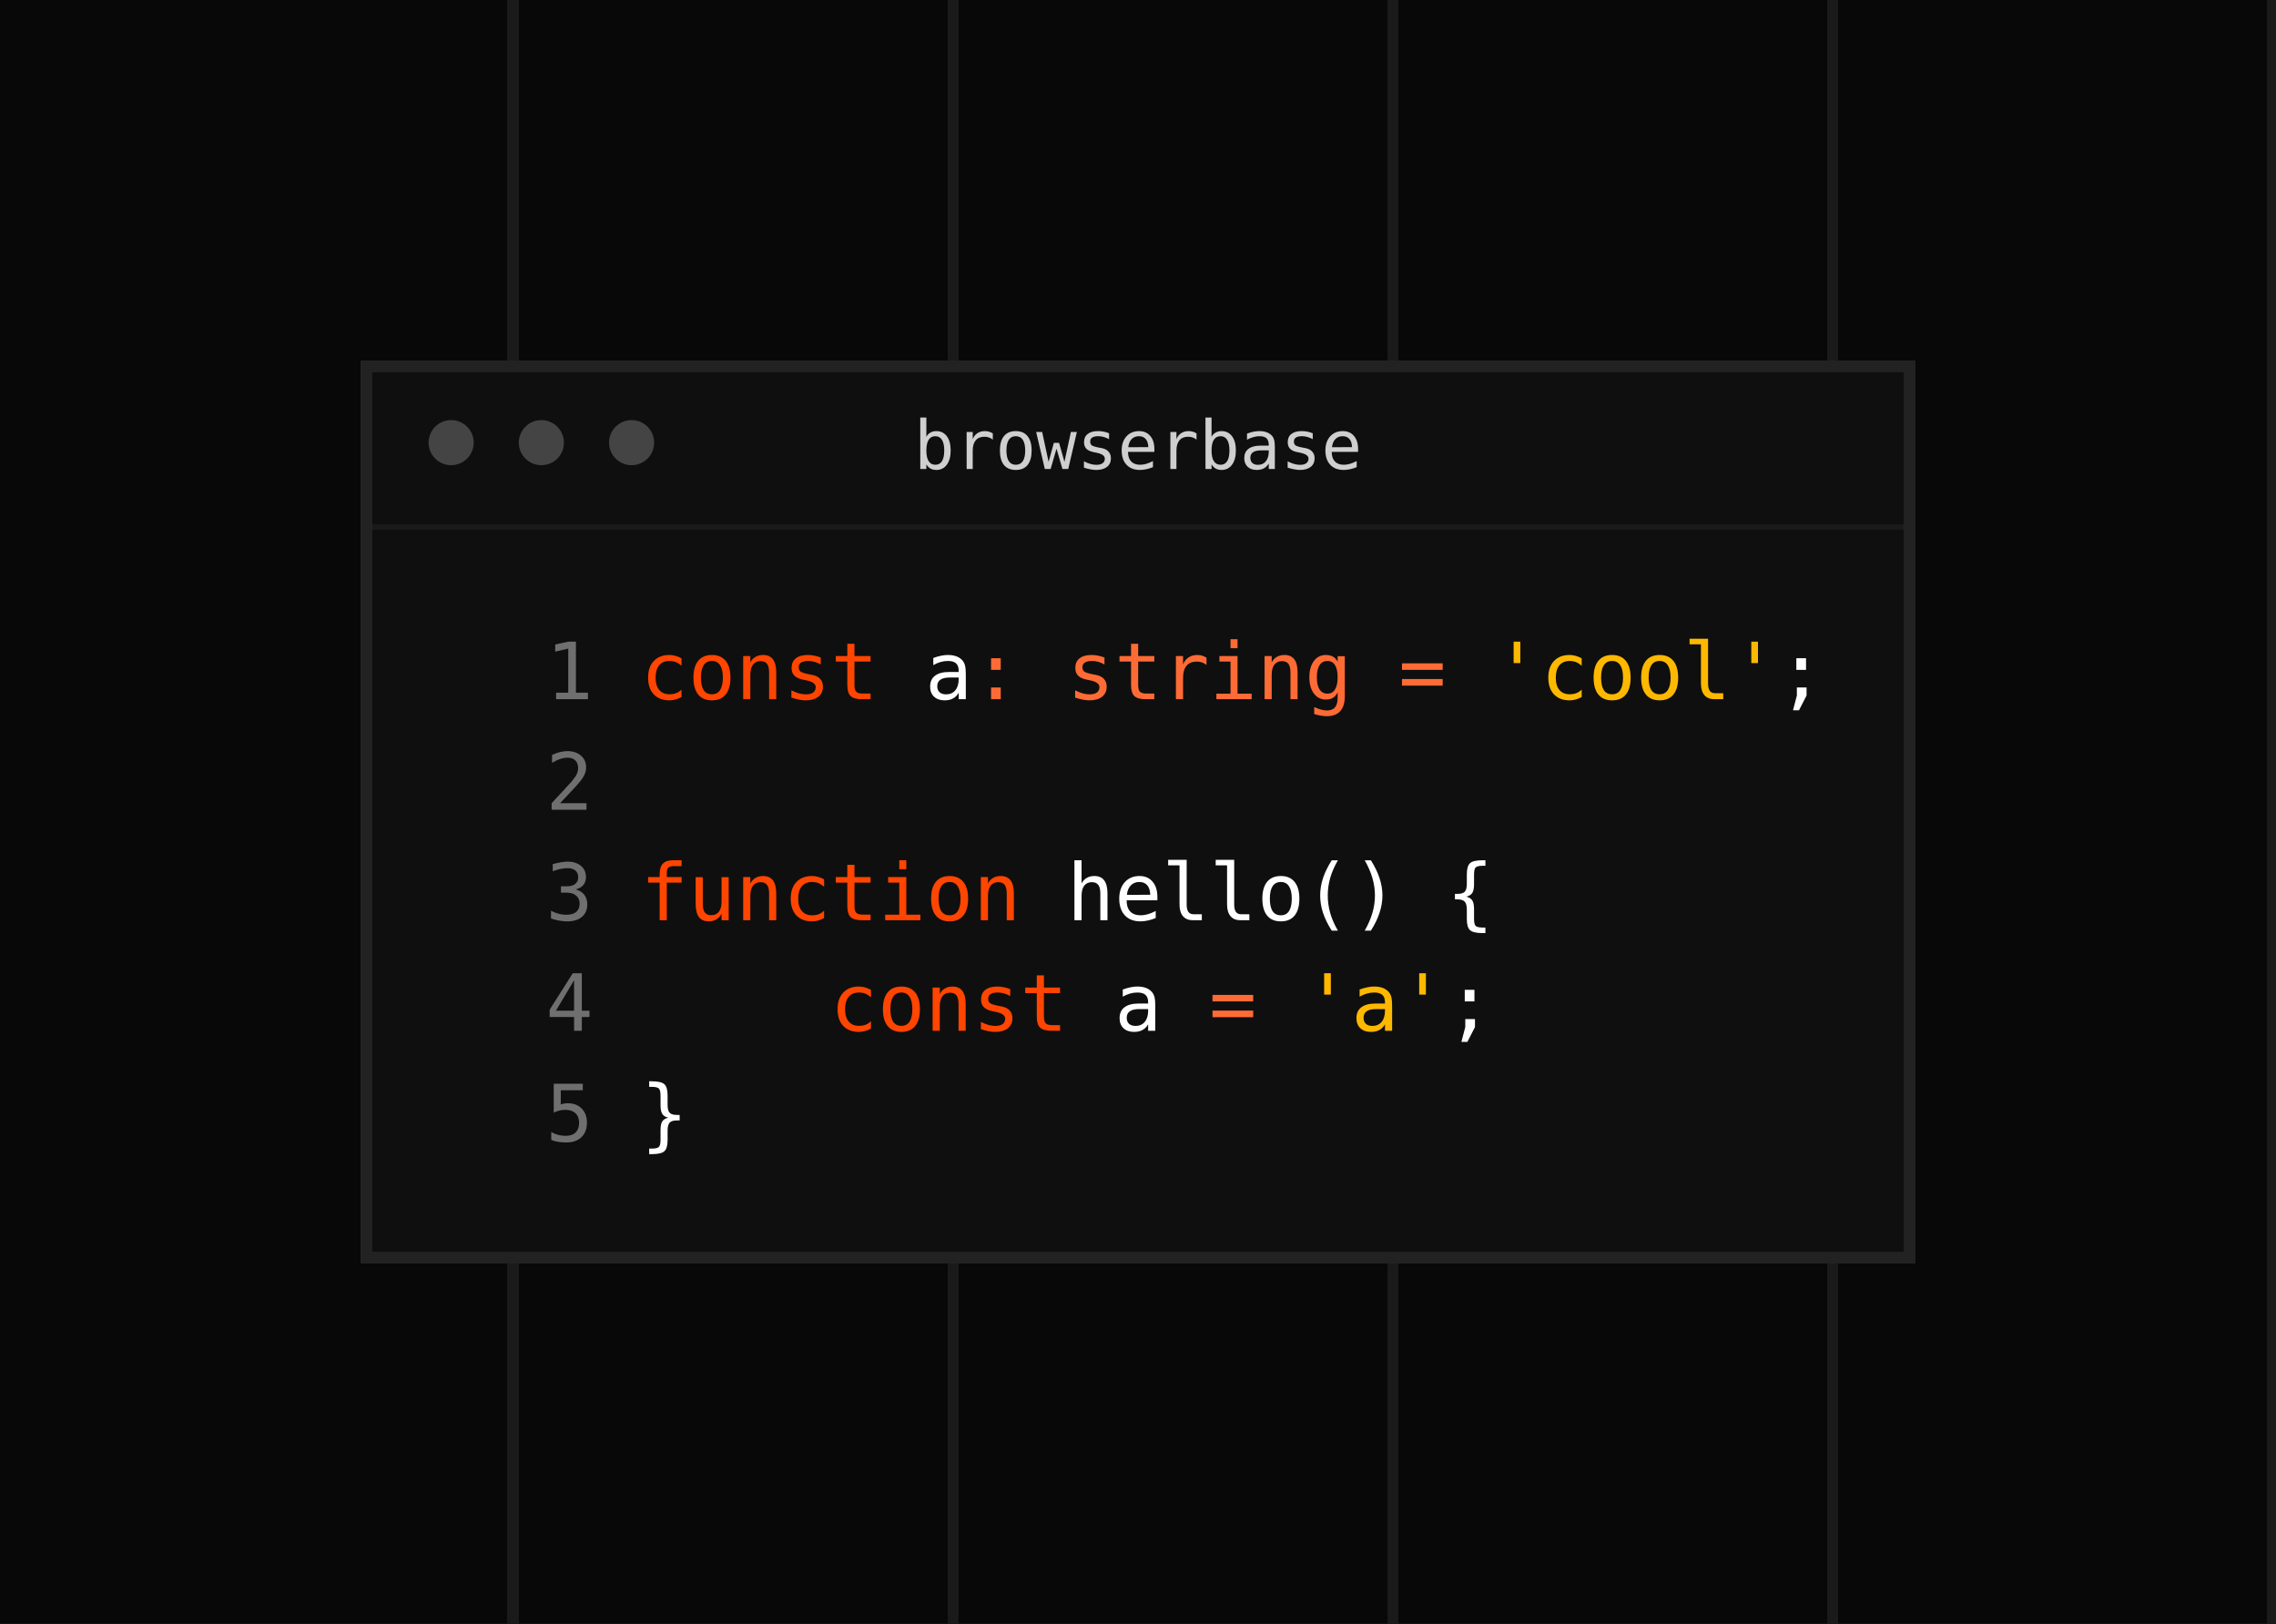
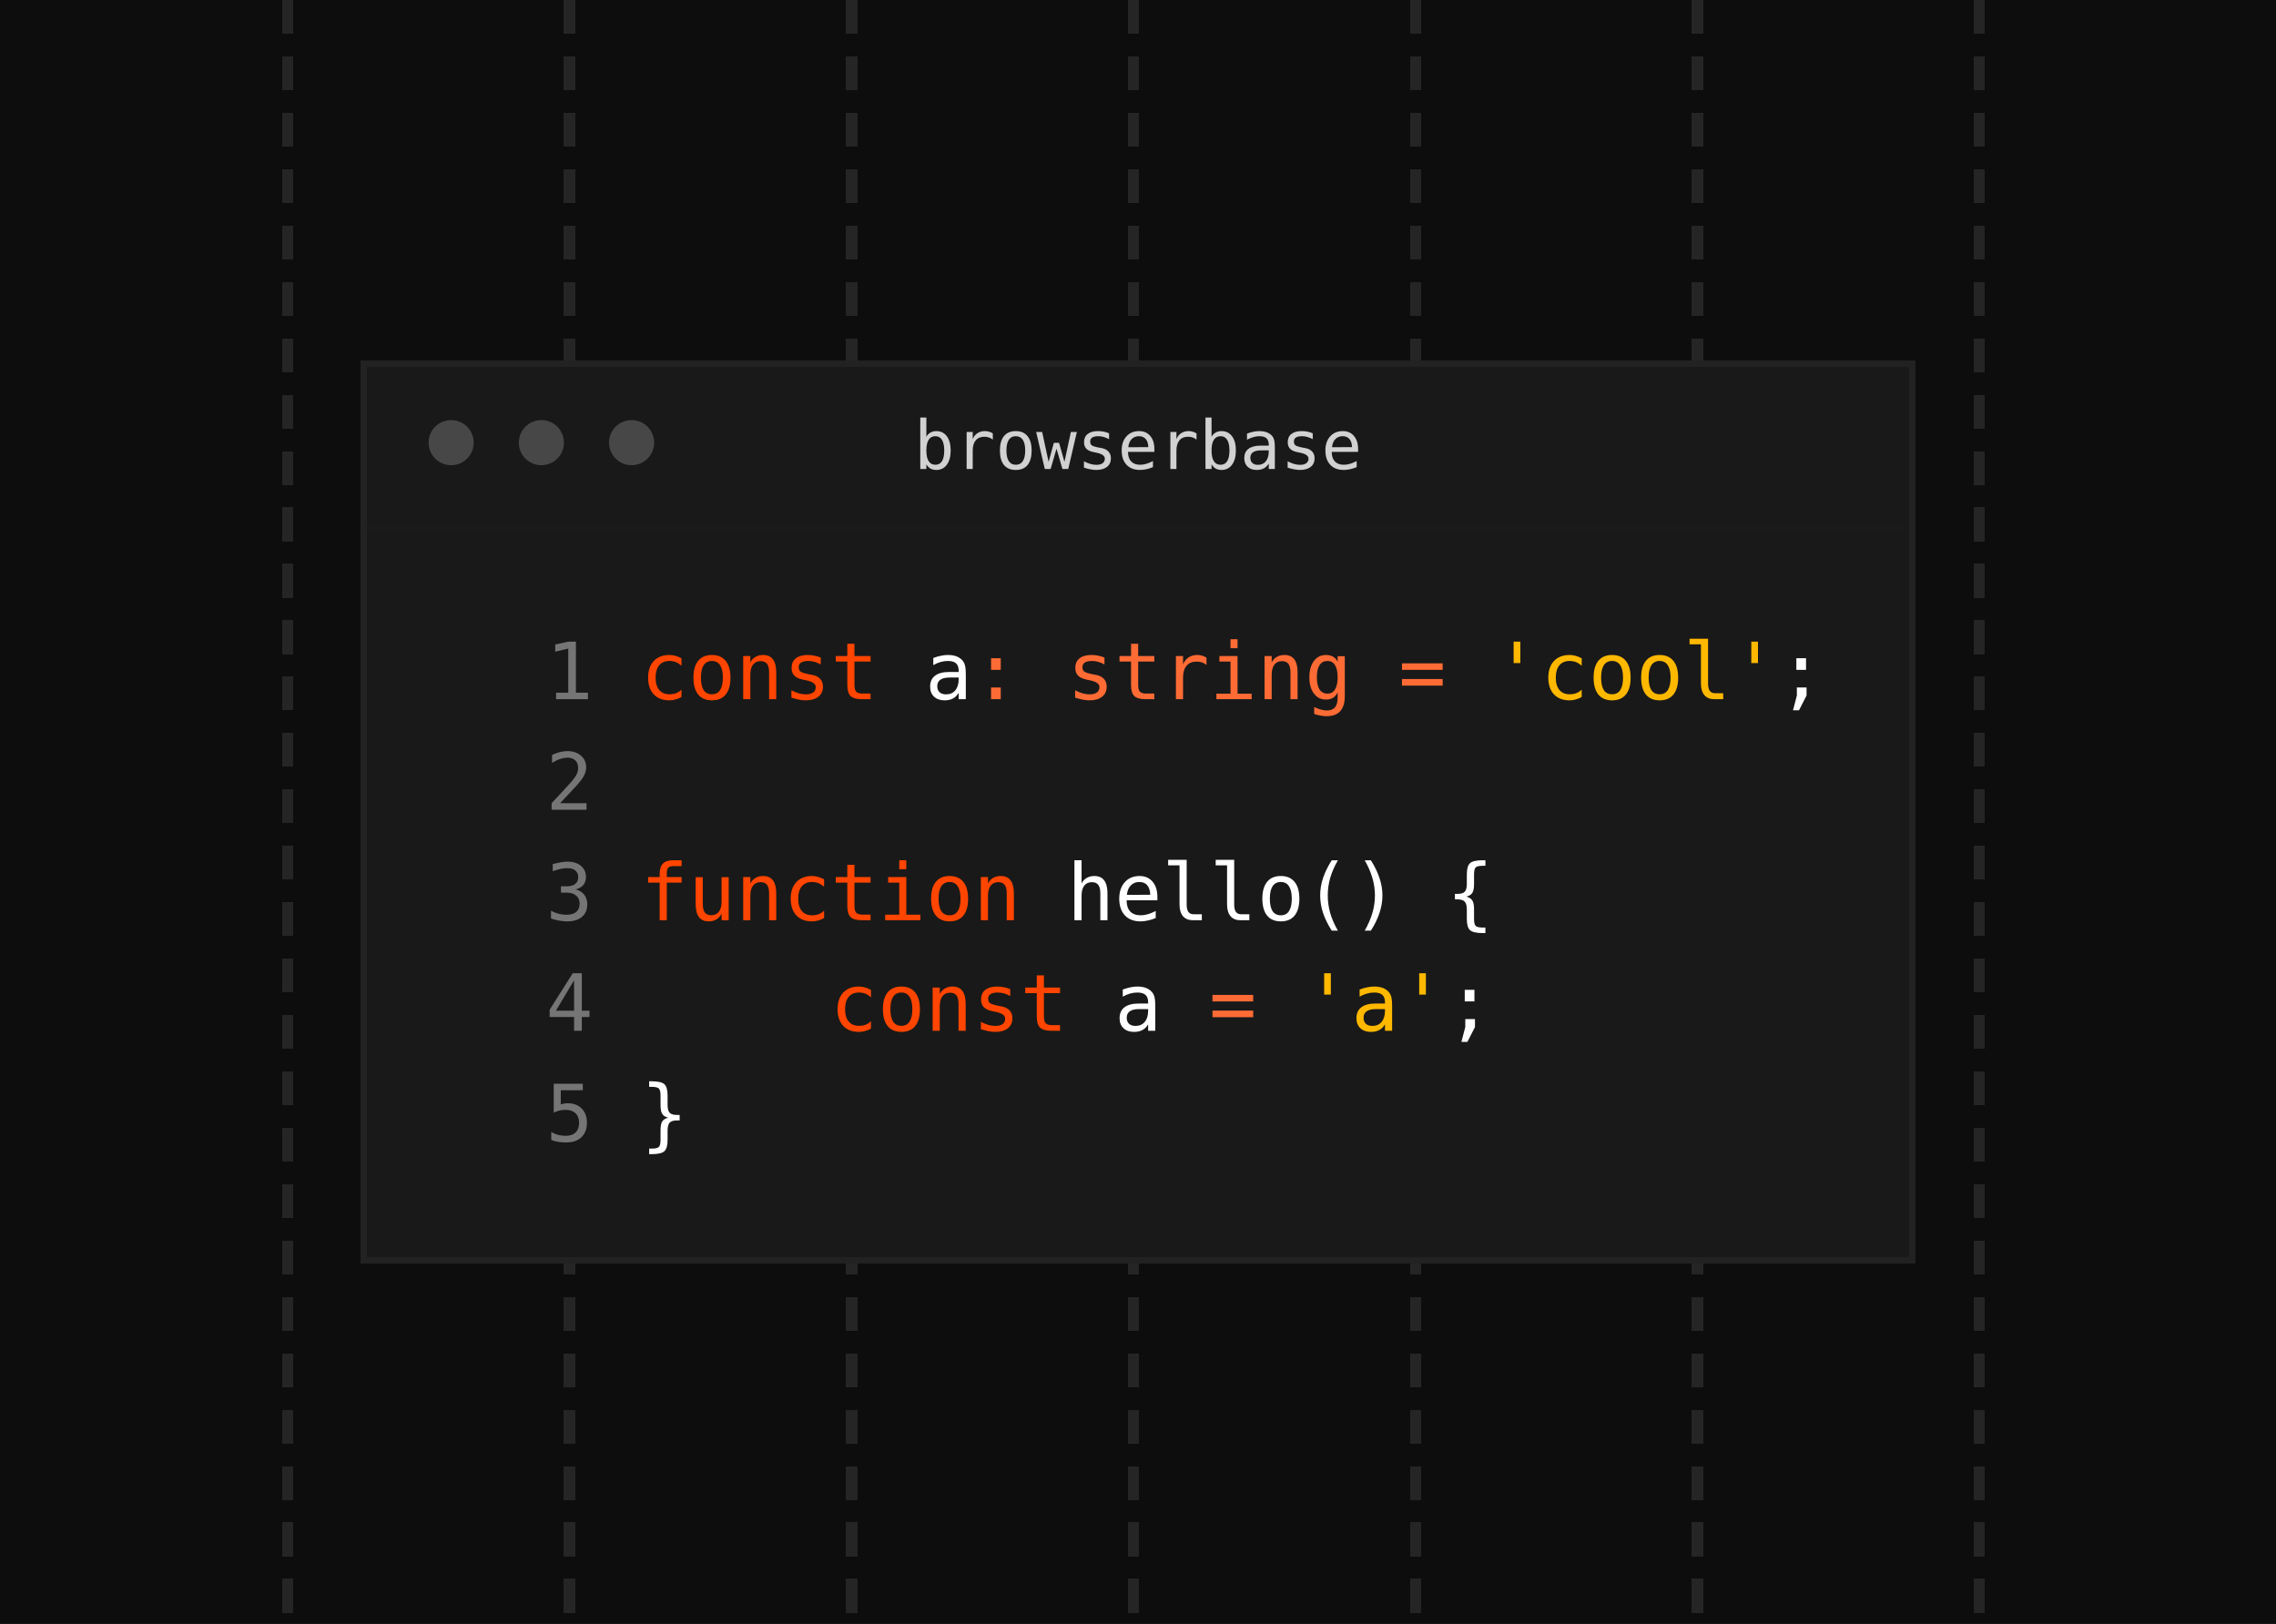
<svg xmlns="http://www.w3.org/2000/svg" viewBox="0 0 403.6 288" width="403.6" height="288">
-   <rect x="0" y="0" width="403.6" height="288" fill="#080808" rx="0" ry="0" />
-   <g class="overlay">
-     <rect x="90" y="0" width="2" height="288" fill="#1a1a1a" shape-rendering="crispEdges" />
-   </g>
-   <g class="overlay">
-     <rect x="168" y="0" width="2" height="288" fill="#1a1a1a" shape-rendering="crispEdges" />
-   </g>
-   <g class="overlay">
-     <rect x="246" y="0" width="2" height="288" fill="#1a1a1a" shape-rendering="crispEdges" />
-   </g>
-   <g class="overlay">
-     <rect x="324" y="0" width="2" height="288" fill="#1a1a1a" shape-rendering="crispEdges" />
-   </g>
-   <g class="overlay">
-     <rect x="402" y="0" width="2" height="288" fill="#1a1a1a" shape-rendering="crispEdges" />
+   <rect x="0" y="0" width="403.6" height="288" fill="#0d0d0d" rx="0" ry="0" />
+   <g class="overlay">
+     <rect x="50" y="0" width="2" height="6" fill="#252525" shape-rendering="crispEdges" />
+   </g>
+   <g class="overlay">
+     <rect x="50" y="10" width="2" height="6" fill="#252525" shape-rendering="crispEdges" />
+   </g>
+   <g class="overlay">
+     <rect x="50" y="20" width="2" height="6" fill="#252525" shape-rendering="crispEdges" />
+   </g>
+   <g class="overlay">
+     <rect x="50" y="30" width="2" height="6" fill="#252525" shape-rendering="crispEdges" />
+   </g>
+   <g class="overlay">
+     <rect x="50" y="40" width="2" height="6" fill="#252525" shape-rendering="crispEdges" />
+   </g>
+   <g class="overlay">
+     <rect x="50" y="50" width="2" height="6" fill="#252525" shape-rendering="crispEdges" />
+   </g>
+   <g class="overlay">
+     <rect x="50" y="60" width="2" height="6" fill="#252525" shape-rendering="crispEdges" />
+   </g>
+   <g class="overlay">
+     <rect x="50" y="70" width="2" height="6" fill="#252525" shape-rendering="crispEdges" />
+   </g>
+   <g class="overlay">
+     <rect x="50" y="80" width="2" height="6" fill="#252525" shape-rendering="crispEdges" />
+   </g>
+   <g class="overlay">
+     <rect x="50" y="90" width="2" height="6" fill="#252525" shape-rendering="crispEdges" />
+   </g>
+   <g class="overlay">
+     <rect x="50" y="100" width="2" height="6" fill="#252525" shape-rendering="crispEdges" />
+   </g>
+   <g class="overlay">
+     <rect x="50" y="110" width="2" height="6" fill="#252525" shape-rendering="crispEdges" />
+   </g>
+   <g class="overlay">
+     <rect x="50" y="120" width="2" height="6" fill="#252525" shape-rendering="crispEdges" />
+   </g>
+   <g class="overlay">
+     <rect x="50" y="130" width="2" height="6" fill="#252525" shape-rendering="crispEdges" />
+   </g>
+   <g class="overlay">
+     <rect x="50" y="140" width="2" height="6" fill="#252525" shape-rendering="crispEdges" />
+   </g>
+   <g class="overlay">
+     <rect x="50" y="150" width="2" height="6" fill="#252525" shape-rendering="crispEdges" />
+   </g>
+   <g class="overlay">
+     <rect x="50" y="160" width="2" height="6" fill="#252525" shape-rendering="crispEdges" />
+   </g>
+   <g class="overlay">
+     <rect x="50" y="170" width="2" height="6" fill="#252525" shape-rendering="crispEdges" />
+   </g>
+   <g class="overlay">
+     <rect x="50" y="180" width="2" height="6" fill="#252525" shape-rendering="crispEdges" />
+   </g>
+   <g class="overlay">
+     <rect x="50" y="190" width="2" height="6" fill="#252525" shape-rendering="crispEdges" />
+   </g>
+   <g class="overlay">
+     <rect x="50" y="200" width="2" height="6" fill="#252525" shape-rendering="crispEdges" />
+   </g>
+   <g class="overlay">
+     <rect x="50" y="210" width="2" height="6" fill="#252525" shape-rendering="crispEdges" />
+   </g>
+   <g class="overlay">
+     <rect x="50" y="220" width="2" height="6" fill="#252525" shape-rendering="crispEdges" />
+   </g>
+   <g class="overlay">
+     <rect x="50" y="230" width="2" height="6" fill="#252525" shape-rendering="crispEdges" />
+   </g>
+   <g class="overlay">
+     <rect x="50" y="240" width="2" height="6" fill="#252525" shape-rendering="crispEdges" />
+   </g>
+   <g class="overlay">
+     <rect x="50" y="250" width="2" height="6" fill="#252525" shape-rendering="crispEdges" />
+   </g>
+   <g class="overlay">
+     <rect x="50" y="260" width="2" height="6" fill="#252525" shape-rendering="crispEdges" />
+   </g>
+   <g class="overlay">
+     <rect x="50" y="270" width="2" height="6" fill="#252525" shape-rendering="crispEdges" />
+   </g>
+   <g class="overlay">
+     <rect x="50" y="280" width="2" height="6" fill="#252525" shape-rendering="crispEdges" />
+   </g>
+   <g class="overlay">
+     <rect x="100" y="0" width="2" height="6" fill="#252525" shape-rendering="crispEdges" />
+   </g>
+   <g class="overlay">
+     <rect x="100" y="10" width="2" height="6" fill="#252525" shape-rendering="crispEdges" />
+   </g>
+   <g class="overlay">
+     <rect x="100" y="20" width="2" height="6" fill="#252525" shape-rendering="crispEdges" />
+   </g>
+   <g class="overlay">
+     <rect x="100" y="30" width="2" height="6" fill="#252525" shape-rendering="crispEdges" />
+   </g>
+   <g class="overlay">
+     <rect x="100" y="40" width="2" height="6" fill="#252525" shape-rendering="crispEdges" />
+   </g>
+   <g class="overlay">
+     <rect x="100" y="50" width="2" height="6" fill="#252525" shape-rendering="crispEdges" />
+   </g>
+   <g class="overlay">
+     <rect x="100" y="60" width="2" height="6" fill="#252525" shape-rendering="crispEdges" />
+   </g>
+   <g class="overlay">
+     <rect x="100" y="70" width="2" height="6" fill="#252525" shape-rendering="crispEdges" />
+   </g>
+   <g class="overlay">
+     <rect x="100" y="80" width="2" height="6" fill="#252525" shape-rendering="crispEdges" />
+   </g>
+   <g class="overlay">
+     <rect x="100" y="90" width="2" height="6" fill="#252525" shape-rendering="crispEdges" />
+   </g>
+   <g class="overlay">
+     <rect x="100" y="100" width="2" height="6" fill="#252525" shape-rendering="crispEdges" />
+   </g>
+   <g class="overlay">
+     <rect x="100" y="110" width="2" height="6" fill="#252525" shape-rendering="crispEdges" />
+   </g>
+   <g class="overlay">
+     <rect x="100" y="120" width="2" height="6" fill="#252525" shape-rendering="crispEdges" />
+   </g>
+   <g class="overlay">
+     <rect x="100" y="130" width="2" height="6" fill="#252525" shape-rendering="crispEdges" />
+   </g>
+   <g class="overlay">
+     <rect x="100" y="140" width="2" height="6" fill="#252525" shape-rendering="crispEdges" />
+   </g>
+   <g class="overlay">
+     <rect x="100" y="150" width="2" height="6" fill="#252525" shape-rendering="crispEdges" />
+   </g>
+   <g class="overlay">
+     <rect x="100" y="160" width="2" height="6" fill="#252525" shape-rendering="crispEdges" />
+   </g>
+   <g class="overlay">
+     <rect x="100" y="170" width="2" height="6" fill="#252525" shape-rendering="crispEdges" />
+   </g>
+   <g class="overlay">
+     <rect x="100" y="180" width="2" height="6" fill="#252525" shape-rendering="crispEdges" />
+   </g>
+   <g class="overlay">
+     <rect x="100" y="190" width="2" height="6" fill="#252525" shape-rendering="crispEdges" />
+   </g>
+   <g class="overlay">
+     <rect x="100" y="200" width="2" height="6" fill="#252525" shape-rendering="crispEdges" />
+   </g>
+   <g class="overlay">
+     <rect x="100" y="210" width="2" height="6" fill="#252525" shape-rendering="crispEdges" />
+   </g>
+   <g class="overlay">
+     <rect x="100" y="220" width="2" height="6" fill="#252525" shape-rendering="crispEdges" />
+   </g>
+   <g class="overlay">
+     <rect x="100" y="230" width="2" height="6" fill="#252525" shape-rendering="crispEdges" />
+   </g>
+   <g class="overlay">
+     <rect x="100" y="240" width="2" height="6" fill="#252525" shape-rendering="crispEdges" />
+   </g>
+   <g class="overlay">
+     <rect x="100" y="250" width="2" height="6" fill="#252525" shape-rendering="crispEdges" />
+   </g>
+   <g class="overlay">
+     <rect x="100" y="260" width="2" height="6" fill="#252525" shape-rendering="crispEdges" />
+   </g>
+   <g class="overlay">
+     <rect x="100" y="270" width="2" height="6" fill="#252525" shape-rendering="crispEdges" />
+   </g>
+   <g class="overlay">
+     <rect x="100" y="280" width="2" height="6" fill="#252525" shape-rendering="crispEdges" />
+   </g>
+   <g class="overlay">
+     <rect x="150" y="0" width="2" height="6" fill="#252525" shape-rendering="crispEdges" />
+   </g>
+   <g class="overlay">
+     <rect x="150" y="10" width="2" height="6" fill="#252525" shape-rendering="crispEdges" />
+   </g>
+   <g class="overlay">
+     <rect x="150" y="20" width="2" height="6" fill="#252525" shape-rendering="crispEdges" />
+   </g>
+   <g class="overlay">
+     <rect x="150" y="30" width="2" height="6" fill="#252525" shape-rendering="crispEdges" />
+   </g>
+   <g class="overlay">
+     <rect x="150" y="40" width="2" height="6" fill="#252525" shape-rendering="crispEdges" />
+   </g>
+   <g class="overlay">
+     <rect x="150" y="50" width="2" height="6" fill="#252525" shape-rendering="crispEdges" />
+   </g>
+   <g class="overlay">
+     <rect x="150" y="60" width="2" height="6" fill="#252525" shape-rendering="crispEdges" />
+   </g>
+   <g class="overlay">
+     <rect x="150" y="70" width="2" height="6" fill="#252525" shape-rendering="crispEdges" />
+   </g>
+   <g class="overlay">
+     <rect x="150" y="80" width="2" height="6" fill="#252525" shape-rendering="crispEdges" />
+   </g>
+   <g class="overlay">
+     <rect x="150" y="90" width="2" height="6" fill="#252525" shape-rendering="crispEdges" />
+   </g>
+   <g class="overlay">
+     <rect x="150" y="100" width="2" height="6" fill="#252525" shape-rendering="crispEdges" />
+   </g>
+   <g class="overlay">
+     <rect x="150" y="110" width="2" height="6" fill="#252525" shape-rendering="crispEdges" />
+   </g>
+   <g class="overlay">
+     <rect x="150" y="120" width="2" height="6" fill="#252525" shape-rendering="crispEdges" />
+   </g>
+   <g class="overlay">
+     <rect x="150" y="130" width="2" height="6" fill="#252525" shape-rendering="crispEdges" />
+   </g>
+   <g class="overlay">
+     <rect x="150" y="140" width="2" height="6" fill="#252525" shape-rendering="crispEdges" />
+   </g>
+   <g class="overlay">
+     <rect x="150" y="150" width="2" height="6" fill="#252525" shape-rendering="crispEdges" />
+   </g>
+   <g class="overlay">
+     <rect x="150" y="160" width="2" height="6" fill="#252525" shape-rendering="crispEdges" />
+   </g>
+   <g class="overlay">
+     <rect x="150" y="170" width="2" height="6" fill="#252525" shape-rendering="crispEdges" />
+   </g>
+   <g class="overlay">
+     <rect x="150" y="180" width="2" height="6" fill="#252525" shape-rendering="crispEdges" />
+   </g>
+   <g class="overlay">
+     <rect x="150" y="190" width="2" height="6" fill="#252525" shape-rendering="crispEdges" />
+   </g>
+   <g class="overlay">
+     <rect x="150" y="200" width="2" height="6" fill="#252525" shape-rendering="crispEdges" />
+   </g>
+   <g class="overlay">
+     <rect x="150" y="210" width="2" height="6" fill="#252525" shape-rendering="crispEdges" />
+   </g>
+   <g class="overlay">
+     <rect x="150" y="220" width="2" height="6" fill="#252525" shape-rendering="crispEdges" />
+   </g>
+   <g class="overlay">
+     <rect x="150" y="230" width="2" height="6" fill="#252525" shape-rendering="crispEdges" />
+   </g>
+   <g class="overlay">
+     <rect x="150" y="240" width="2" height="6" fill="#252525" shape-rendering="crispEdges" />
+   </g>
+   <g class="overlay">
+     <rect x="150" y="250" width="2" height="6" fill="#252525" shape-rendering="crispEdges" />
+   </g>
+   <g class="overlay">
+     <rect x="150" y="260" width="2" height="6" fill="#252525" shape-rendering="crispEdges" />
+   </g>
+   <g class="overlay">
+     <rect x="150" y="270" width="2" height="6" fill="#252525" shape-rendering="crispEdges" />
+   </g>
+   <g class="overlay">
+     <rect x="150" y="280" width="2" height="6" fill="#252525" shape-rendering="crispEdges" />
+   </g>
+   <g class="overlay">
+     <rect x="200" y="0" width="2" height="6" fill="#252525" shape-rendering="crispEdges" />
+   </g>
+   <g class="overlay">
+     <rect x="200" y="10" width="2" height="6" fill="#252525" shape-rendering="crispEdges" />
+   </g>
+   <g class="overlay">
+     <rect x="200" y="20" width="2" height="6" fill="#252525" shape-rendering="crispEdges" />
+   </g>
+   <g class="overlay">
+     <rect x="200" y="30" width="2" height="6" fill="#252525" shape-rendering="crispEdges" />
+   </g>
+   <g class="overlay">
+     <rect x="200" y="40" width="2" height="6" fill="#252525" shape-rendering="crispEdges" />
+   </g>
+   <g class="overlay">
+     <rect x="200" y="50" width="2" height="6" fill="#252525" shape-rendering="crispEdges" />
+   </g>
+   <g class="overlay">
+     <rect x="200" y="60" width="2" height="6" fill="#252525" shape-rendering="crispEdges" />
+   </g>
+   <g class="overlay">
+     <rect x="200" y="70" width="2" height="6" fill="#252525" shape-rendering="crispEdges" />
+   </g>
+   <g class="overlay">
+     <rect x="200" y="80" width="2" height="6" fill="#252525" shape-rendering="crispEdges" />
+   </g>
+   <g class="overlay">
+     <rect x="200" y="90" width="2" height="6" fill="#252525" shape-rendering="crispEdges" />
+   </g>
+   <g class="overlay">
+     <rect x="200" y="100" width="2" height="6" fill="#252525" shape-rendering="crispEdges" />
+   </g>
+   <g class="overlay">
+     <rect x="200" y="110" width="2" height="6" fill="#252525" shape-rendering="crispEdges" />
+   </g>
+   <g class="overlay">
+     <rect x="200" y="120" width="2" height="6" fill="#252525" shape-rendering="crispEdges" />
+   </g>
+   <g class="overlay">
+     <rect x="200" y="130" width="2" height="6" fill="#252525" shape-rendering="crispEdges" />
+   </g>
+   <g class="overlay">
+     <rect x="200" y="140" width="2" height="6" fill="#252525" shape-rendering="crispEdges" />
+   </g>
+   <g class="overlay">
+     <rect x="200" y="150" width="2" height="6" fill="#252525" shape-rendering="crispEdges" />
+   </g>
+   <g class="overlay">
+     <rect x="200" y="160" width="2" height="6" fill="#252525" shape-rendering="crispEdges" />
+   </g>
+   <g class="overlay">
+     <rect x="200" y="170" width="2" height="6" fill="#252525" shape-rendering="crispEdges" />
+   </g>
+   <g class="overlay">
+     <rect x="200" y="180" width="2" height="6" fill="#252525" shape-rendering="crispEdges" />
+   </g>
+   <g class="overlay">
+     <rect x="200" y="190" width="2" height="6" fill="#252525" shape-rendering="crispEdges" />
+   </g>
+   <g class="overlay">
+     <rect x="200" y="200" width="2" height="6" fill="#252525" shape-rendering="crispEdges" />
+   </g>
+   <g class="overlay">
+     <rect x="200" y="210" width="2" height="6" fill="#252525" shape-rendering="crispEdges" />
+   </g>
+   <g class="overlay">
+     <rect x="200" y="220" width="2" height="6" fill="#252525" shape-rendering="crispEdges" />
+   </g>
+   <g class="overlay">
+     <rect x="200" y="230" width="2" height="6" fill="#252525" shape-rendering="crispEdges" />
+   </g>
+   <g class="overlay">
+     <rect x="200" y="240" width="2" height="6" fill="#252525" shape-rendering="crispEdges" />
+   </g>
+   <g class="overlay">
+     <rect x="200" y="250" width="2" height="6" fill="#252525" shape-rendering="crispEdges" />
+   </g>
+   <g class="overlay">
+     <rect x="200" y="260" width="2" height="6" fill="#252525" shape-rendering="crispEdges" />
+   </g>
+   <g class="overlay">
+     <rect x="200" y="270" width="2" height="6" fill="#252525" shape-rendering="crispEdges" />
+   </g>
+   <g class="overlay">
+     <rect x="200" y="280" width="2" height="6" fill="#252525" shape-rendering="crispEdges" />
+   </g>
+   <g class="overlay">
+     <rect x="250" y="0" width="2" height="6" fill="#252525" shape-rendering="crispEdges" />
+   </g>
+   <g class="overlay">
+     <rect x="250" y="10" width="2" height="6" fill="#252525" shape-rendering="crispEdges" />
+   </g>
+   <g class="overlay">
+     <rect x="250" y="20" width="2" height="6" fill="#252525" shape-rendering="crispEdges" />
+   </g>
+   <g class="overlay">
+     <rect x="250" y="30" width="2" height="6" fill="#252525" shape-rendering="crispEdges" />
+   </g>
+   <g class="overlay">
+     <rect x="250" y="40" width="2" height="6" fill="#252525" shape-rendering="crispEdges" />
+   </g>
+   <g class="overlay">
+     <rect x="250" y="50" width="2" height="6" fill="#252525" shape-rendering="crispEdges" />
+   </g>
+   <g class="overlay">
+     <rect x="250" y="60" width="2" height="6" fill="#252525" shape-rendering="crispEdges" />
+   </g>
+   <g class="overlay">
+     <rect x="250" y="70" width="2" height="6" fill="#252525" shape-rendering="crispEdges" />
+   </g>
+   <g class="overlay">
+     <rect x="250" y="80" width="2" height="6" fill="#252525" shape-rendering="crispEdges" />
+   </g>
+   <g class="overlay">
+     <rect x="250" y="90" width="2" height="6" fill="#252525" shape-rendering="crispEdges" />
+   </g>
+   <g class="overlay">
+     <rect x="250" y="100" width="2" height="6" fill="#252525" shape-rendering="crispEdges" />
+   </g>
+   <g class="overlay">
+     <rect x="250" y="110" width="2" height="6" fill="#252525" shape-rendering="crispEdges" />
+   </g>
+   <g class="overlay">
+     <rect x="250" y="120" width="2" height="6" fill="#252525" shape-rendering="crispEdges" />
+   </g>
+   <g class="overlay">
+     <rect x="250" y="130" width="2" height="6" fill="#252525" shape-rendering="crispEdges" />
+   </g>
+   <g class="overlay">
+     <rect x="250" y="140" width="2" height="6" fill="#252525" shape-rendering="crispEdges" />
+   </g>
+   <g class="overlay">
+     <rect x="250" y="150" width="2" height="6" fill="#252525" shape-rendering="crispEdges" />
+   </g>
+   <g class="overlay">
+     <rect x="250" y="160" width="2" height="6" fill="#252525" shape-rendering="crispEdges" />
+   </g>
+   <g class="overlay">
+     <rect x="250" y="170" width="2" height="6" fill="#252525" shape-rendering="crispEdges" />
+   </g>
+   <g class="overlay">
+     <rect x="250" y="180" width="2" height="6" fill="#252525" shape-rendering="crispEdges" />
+   </g>
+   <g class="overlay">
+     <rect x="250" y="190" width="2" height="6" fill="#252525" shape-rendering="crispEdges" />
+   </g>
+   <g class="overlay">
+     <rect x="250" y="200" width="2" height="6" fill="#252525" shape-rendering="crispEdges" />
+   </g>
+   <g class="overlay">
+     <rect x="250" y="210" width="2" height="6" fill="#252525" shape-rendering="crispEdges" />
+   </g>
+   <g class="overlay">
+     <rect x="250" y="220" width="2" height="6" fill="#252525" shape-rendering="crispEdges" />
+   </g>
+   <g class="overlay">
+     <rect x="250" y="230" width="2" height="6" fill="#252525" shape-rendering="crispEdges" />
+   </g>
+   <g class="overlay">
+     <rect x="250" y="240" width="2" height="6" fill="#252525" shape-rendering="crispEdges" />
+   </g>
+   <g class="overlay">
+     <rect x="250" y="250" width="2" height="6" fill="#252525" shape-rendering="crispEdges" />
+   </g>
+   <g class="overlay">
+     <rect x="250" y="260" width="2" height="6" fill="#252525" shape-rendering="crispEdges" />
+   </g>
+   <g class="overlay">
+     <rect x="250" y="270" width="2" height="6" fill="#252525" shape-rendering="crispEdges" />
+   </g>
+   <g class="overlay">
+     <rect x="250" y="280" width="2" height="6" fill="#252525" shape-rendering="crispEdges" />
+   </g>
+   <g class="overlay">
+     <rect x="300" y="0" width="2" height="6" fill="#252525" shape-rendering="crispEdges" />
+   </g>
+   <g class="overlay">
+     <rect x="300" y="10" width="2" height="6" fill="#252525" shape-rendering="crispEdges" />
+   </g>
+   <g class="overlay">
+     <rect x="300" y="20" width="2" height="6" fill="#252525" shape-rendering="crispEdges" />
+   </g>
+   <g class="overlay">
+     <rect x="300" y="30" width="2" height="6" fill="#252525" shape-rendering="crispEdges" />
+   </g>
+   <g class="overlay">
+     <rect x="300" y="40" width="2" height="6" fill="#252525" shape-rendering="crispEdges" />
+   </g>
+   <g class="overlay">
+     <rect x="300" y="50" width="2" height="6" fill="#252525" shape-rendering="crispEdges" />
+   </g>
+   <g class="overlay">
+     <rect x="300" y="60" width="2" height="6" fill="#252525" shape-rendering="crispEdges" />
+   </g>
+   <g class="overlay">
+     <rect x="300" y="70" width="2" height="6" fill="#252525" shape-rendering="crispEdges" />
+   </g>
+   <g class="overlay">
+     <rect x="300" y="80" width="2" height="6" fill="#252525" shape-rendering="crispEdges" />
+   </g>
+   <g class="overlay">
+     <rect x="300" y="90" width="2" height="6" fill="#252525" shape-rendering="crispEdges" />
+   </g>
+   <g class="overlay">
+     <rect x="300" y="100" width="2" height="6" fill="#252525" shape-rendering="crispEdges" />
+   </g>
+   <g class="overlay">
+     <rect x="300" y="110" width="2" height="6" fill="#252525" shape-rendering="crispEdges" />
+   </g>
+   <g class="overlay">
+     <rect x="300" y="120" width="2" height="6" fill="#252525" shape-rendering="crispEdges" />
+   </g>
+   <g class="overlay">
+     <rect x="300" y="130" width="2" height="6" fill="#252525" shape-rendering="crispEdges" />
+   </g>
+   <g class="overlay">
+     <rect x="300" y="140" width="2" height="6" fill="#252525" shape-rendering="crispEdges" />
+   </g>
+   <g class="overlay">
+     <rect x="300" y="150" width="2" height="6" fill="#252525" shape-rendering="crispEdges" />
+   </g>
+   <g class="overlay">
+     <rect x="300" y="160" width="2" height="6" fill="#252525" shape-rendering="crispEdges" />
+   </g>
+   <g class="overlay">
+     <rect x="300" y="170" width="2" height="6" fill="#252525" shape-rendering="crispEdges" />
+   </g>
+   <g class="overlay">
+     <rect x="300" y="180" width="2" height="6" fill="#252525" shape-rendering="crispEdges" />
+   </g>
+   <g class="overlay">
+     <rect x="300" y="190" width="2" height="6" fill="#252525" shape-rendering="crispEdges" />
+   </g>
+   <g class="overlay">
+     <rect x="300" y="200" width="2" height="6" fill="#252525" shape-rendering="crispEdges" />
+   </g>
+   <g class="overlay">
+     <rect x="300" y="210" width="2" height="6" fill="#252525" shape-rendering="crispEdges" />
+   </g>
+   <g class="overlay">
+     <rect x="300" y="220" width="2" height="6" fill="#252525" shape-rendering="crispEdges" />
+   </g>
+   <g class="overlay">
+     <rect x="300" y="230" width="2" height="6" fill="#252525" shape-rendering="crispEdges" />
+   </g>
+   <g class="overlay">
+     <rect x="300" y="240" width="2" height="6" fill="#252525" shape-rendering="crispEdges" />
+   </g>
+   <g class="overlay">
+     <rect x="300" y="250" width="2" height="6" fill="#252525" shape-rendering="crispEdges" />
+   </g>
+   <g class="overlay">
+     <rect x="300" y="260" width="2" height="6" fill="#252525" shape-rendering="crispEdges" />
+   </g>
+   <g class="overlay">
+     <rect x="300" y="270" width="2" height="6" fill="#252525" shape-rendering="crispEdges" />
+   </g>
+   <g class="overlay">
+     <rect x="300" y="280" width="2" height="6" fill="#252525" shape-rendering="crispEdges" />
+   </g>
+   <g class="overlay">
+     <rect x="350" y="0" width="2" height="6" fill="#252525" shape-rendering="crispEdges" />
+   </g>
+   <g class="overlay">
+     <rect x="350" y="10" width="2" height="6" fill="#252525" shape-rendering="crispEdges" />
+   </g>
+   <g class="overlay">
+     <rect x="350" y="20" width="2" height="6" fill="#252525" shape-rendering="crispEdges" />
+   </g>
+   <g class="overlay">
+     <rect x="350" y="30" width="2" height="6" fill="#252525" shape-rendering="crispEdges" />
+   </g>
+   <g class="overlay">
+     <rect x="350" y="40" width="2" height="6" fill="#252525" shape-rendering="crispEdges" />
+   </g>
+   <g class="overlay">
+     <rect x="350" y="50" width="2" height="6" fill="#252525" shape-rendering="crispEdges" />
+   </g>
+   <g class="overlay">
+     <rect x="350" y="60" width="2" height="6" fill="#252525" shape-rendering="crispEdges" />
+   </g>
+   <g class="overlay">
+     <rect x="350" y="70" width="2" height="6" fill="#252525" shape-rendering="crispEdges" />
+   </g>
+   <g class="overlay">
+     <rect x="350" y="80" width="2" height="6" fill="#252525" shape-rendering="crispEdges" />
+   </g>
+   <g class="overlay">
+     <rect x="350" y="90" width="2" height="6" fill="#252525" shape-rendering="crispEdges" />
+   </g>
+   <g class="overlay">
+     <rect x="350" y="100" width="2" height="6" fill="#252525" shape-rendering="crispEdges" />
+   </g>
+   <g class="overlay">
+     <rect x="350" y="110" width="2" height="6" fill="#252525" shape-rendering="crispEdges" />
+   </g>
+   <g class="overlay">
+     <rect x="350" y="120" width="2" height="6" fill="#252525" shape-rendering="crispEdges" />
+   </g>
+   <g class="overlay">
+     <rect x="350" y="130" width="2" height="6" fill="#252525" shape-rendering="crispEdges" />
+   </g>
+   <g class="overlay">
+     <rect x="350" y="140" width="2" height="6" fill="#252525" shape-rendering="crispEdges" />
+   </g>
+   <g class="overlay">
+     <rect x="350" y="150" width="2" height="6" fill="#252525" shape-rendering="crispEdges" />
+   </g>
+   <g class="overlay">
+     <rect x="350" y="160" width="2" height="6" fill="#252525" shape-rendering="crispEdges" />
+   </g>
+   <g class="overlay">
+     <rect x="350" y="170" width="2" height="6" fill="#252525" shape-rendering="crispEdges" />
+   </g>
+   <g class="overlay">
+     <rect x="350" y="180" width="2" height="6" fill="#252525" shape-rendering="crispEdges" />
+   </g>
+   <g class="overlay">
+     <rect x="350" y="190" width="2" height="6" fill="#252525" shape-rendering="crispEdges" />
+   </g>
+   <g class="overlay">
+     <rect x="350" y="200" width="2" height="6" fill="#252525" shape-rendering="crispEdges" />
+   </g>
+   <g class="overlay">
+     <rect x="350" y="210" width="2" height="6" fill="#252525" shape-rendering="crispEdges" />
+   </g>
+   <g class="overlay">
+     <rect x="350" y="220" width="2" height="6" fill="#252525" shape-rendering="crispEdges" />
+   </g>
+   <g class="overlay">
+     <rect x="350" y="230" width="2" height="6" fill="#252525" shape-rendering="crispEdges" />
+   </g>
+   <g class="overlay">
+     <rect x="350" y="240" width="2" height="6" fill="#252525" shape-rendering="crispEdges" />
+   </g>
+   <g class="overlay">
+     <rect x="350" y="250" width="2" height="6" fill="#252525" shape-rendering="crispEdges" />
+   </g>
+   <g class="overlay">
+     <rect x="350" y="260" width="2" height="6" fill="#252525" shape-rendering="crispEdges" />
+   </g>
+   <g class="overlay">
+     <rect x="350" y="270" width="2" height="6" fill="#252525" shape-rendering="crispEdges" />
+   </g>
+   <g class="overlay">
+     <rect x="350" y="280" width="2" height="6" fill="#252525" shape-rendering="crispEdges" />
  </g>
  <g transform="translate(64, 64)">
-     <rect x="0" y="0" width="275.6" height="160" fill="#0f0f0f" rx="0" ry="0" />
+     <rect x="0" y="0" width="275.6" height="160" fill="#191919" rx="0" ry="0" />
    <g class="title-bar">
      <rect x="0" y="29" width="275.6" height="1" fill="#1a1a1a" shape-rendering="crispEdges" />
-       <circle cx="16" cy="14.5" r="4" fill="#444444" />
-       <circle cx="32" cy="14.5" r="4" fill="#444444" />
-       <circle cx="48" cy="14.5" r="4" fill="#444444" />
-       <text x="137.8" y="19.17" fill="#FFFFFF" font-family="'JetBrains Mono', monospace" font-size="12" text-anchor="middle" opacity="0.8">browserbase</text>
+       <circle cx="16" cy="14.5" r="4" fill="#ffffff33" />
+       <circle cx="32" cy="14.5" r="4" fill="#ffffff33" />
+       <circle cx="48" cy="14.5" r="4" fill="#ffffff33" />
+       <text x="137.8" y="19.17" fill="#FFFFFF" font-family="'Space Mono', monospace" font-size="12" text-anchor="middle" opacity="0.8">browserbase</text>
    </g>
-     <path d="M 0 0 L 275.6 0 L 275.6 2 L 0 2 Z M 0 158 L 275.6 158 L 275.6 160 L 0 160 Z M 0 2 L 2 2 L 2 158 L 0 158 Z M 273.6 2 L 275.6 2 L 275.6 158 L 273.6 158 Z" fill="#222222" fill-rule="nonzero" shape-rendering="crispEdges" />
+     <path d="M 0 0 L 275.6 0 L 275.6 1 L 0 1 Z M 0 159 L 275.6 159 L 275.6 160 L 0 160 Z M 0 1 L 1 1 L 1 159 L 0 159 Z M 274.6 1 L 275.6 1 L 275.6 159 L 274.6 159 Z" fill="#222222" fill-rule="nonzero" shape-rendering="crispEdges" />
    <g class="text">
-       <text x="41.2" y="60" font-family="'JetBrains Mono', monospace" font-size="14" fill="#FFFFFF66" text-anchor="end" xml:space="preserve">1</text>
-       <text y="60" font-family="'JetBrains Mono', monospace" font-size="14" xml:space="preserve">
+       <text x="41.2" y="60" font-family="'Space Mono', monospace" font-size="14" fill="#FFFFFF66" text-anchor="end" xml:space="preserve">1</text>
+       <text y="60" font-family="'Space Mono', monospace" font-size="14" xml:space="preserve">
        <tspan x="49.6" fill="#FF4500">const</tspan>
        <tspan x="91.6" fill="#FFFFFF"> a</tspan>
        <tspan x="108.4" fill="#FF6B35">:</tspan>
        <tspan x="116.8" fill="#FFFFFF"> </tspan>
        <tspan x="125.2" fill="#FF6B35">string</tspan>
        <tspan x="175.6" fill="#FFFFFF"> </tspan>
        <tspan x="184" fill="#FF6B35">=</tspan>
        <tspan x="192.4" fill="#FFFFFF"> </tspan>
        <tspan x="200.8" fill="#FFB800">'cool'</tspan>
        <tspan x="251.2" fill="#FFFFFF">;</tspan>
      </text>
-       <text x="41.2" y="79.6" font-family="'JetBrains Mono', monospace" font-size="14" fill="#FFFFFF66" text-anchor="end" xml:space="preserve">2</text>
-       <text x="41.2" y="99.2" font-family="'JetBrains Mono', monospace" font-size="14" fill="#FFFFFF66" text-anchor="end" xml:space="preserve">3</text>
-       <text y="99.2" font-family="'JetBrains Mono', monospace" font-size="14" xml:space="preserve">
+       <text x="41.2" y="79.6" font-family="'Space Mono', monospace" font-size="14" fill="#FFFFFF66" text-anchor="end" xml:space="preserve">2</text>
+       <text x="41.2" y="99.2" font-family="'Space Mono', monospace" font-size="14" fill="#FFFFFF66" text-anchor="end" xml:space="preserve">3</text>
+       <text y="99.2" font-family="'Space Mono', monospace" font-size="14" xml:space="preserve">
        <tspan x="49.6" fill="#FF4500">function</tspan>
        <tspan x="116.8" fill="#FFFFFF"> </tspan>
        <tspan x="125.2" fill="#FFFFFF">hello</tspan>
        <tspan x="167.2" fill="#FFFFFF">() {</tspan>
      </text>
-       <text x="41.2" y="118.8" font-family="'JetBrains Mono', monospace" font-size="14" fill="#FFFFFF66" text-anchor="end" xml:space="preserve">4</text>
-       <text y="118.8" font-family="'JetBrains Mono', monospace" font-size="14" xml:space="preserve">
+       <text x="41.2" y="118.8" font-family="'Space Mono', monospace" font-size="14" fill="#FFFFFF66" text-anchor="end" xml:space="preserve">4</text>
+       <text y="118.8" font-family="'Space Mono', monospace" font-size="14" xml:space="preserve">
        <tspan x="49.6" fill="#FFFFFF">    </tspan>
        <tspan x="83.2" fill="#FF4500">const</tspan>
        <tspan x="125.2" fill="#FFFFFF"> a </tspan>
        <tspan x="150.4" fill="#FF6B35">=</tspan>
        <tspan x="158.8" fill="#FFFFFF"> </tspan>
        <tspan x="167.2" fill="#FFB800">'a'</tspan>
        <tspan x="192.4" fill="#FFFFFF">;</tspan>
      </text>
-       <text x="41.2" y="138.4" font-family="'JetBrains Mono', monospace" font-size="14" fill="#FFFFFF66" text-anchor="end" xml:space="preserve">5</text>
-       <text y="138.4" font-family="'JetBrains Mono', monospace" font-size="14" xml:space="preserve">
+       <text x="41.2" y="138.4" font-family="'Space Mono', monospace" font-size="14" fill="#FFFFFF66" text-anchor="end" xml:space="preserve">5</text>
+       <text y="138.4" font-family="'Space Mono', monospace" font-size="14" xml:space="preserve">
        <tspan x="49.6" fill="#FFFFFF">}</tspan>
      </text>
    </g>
  </g>
</svg>
